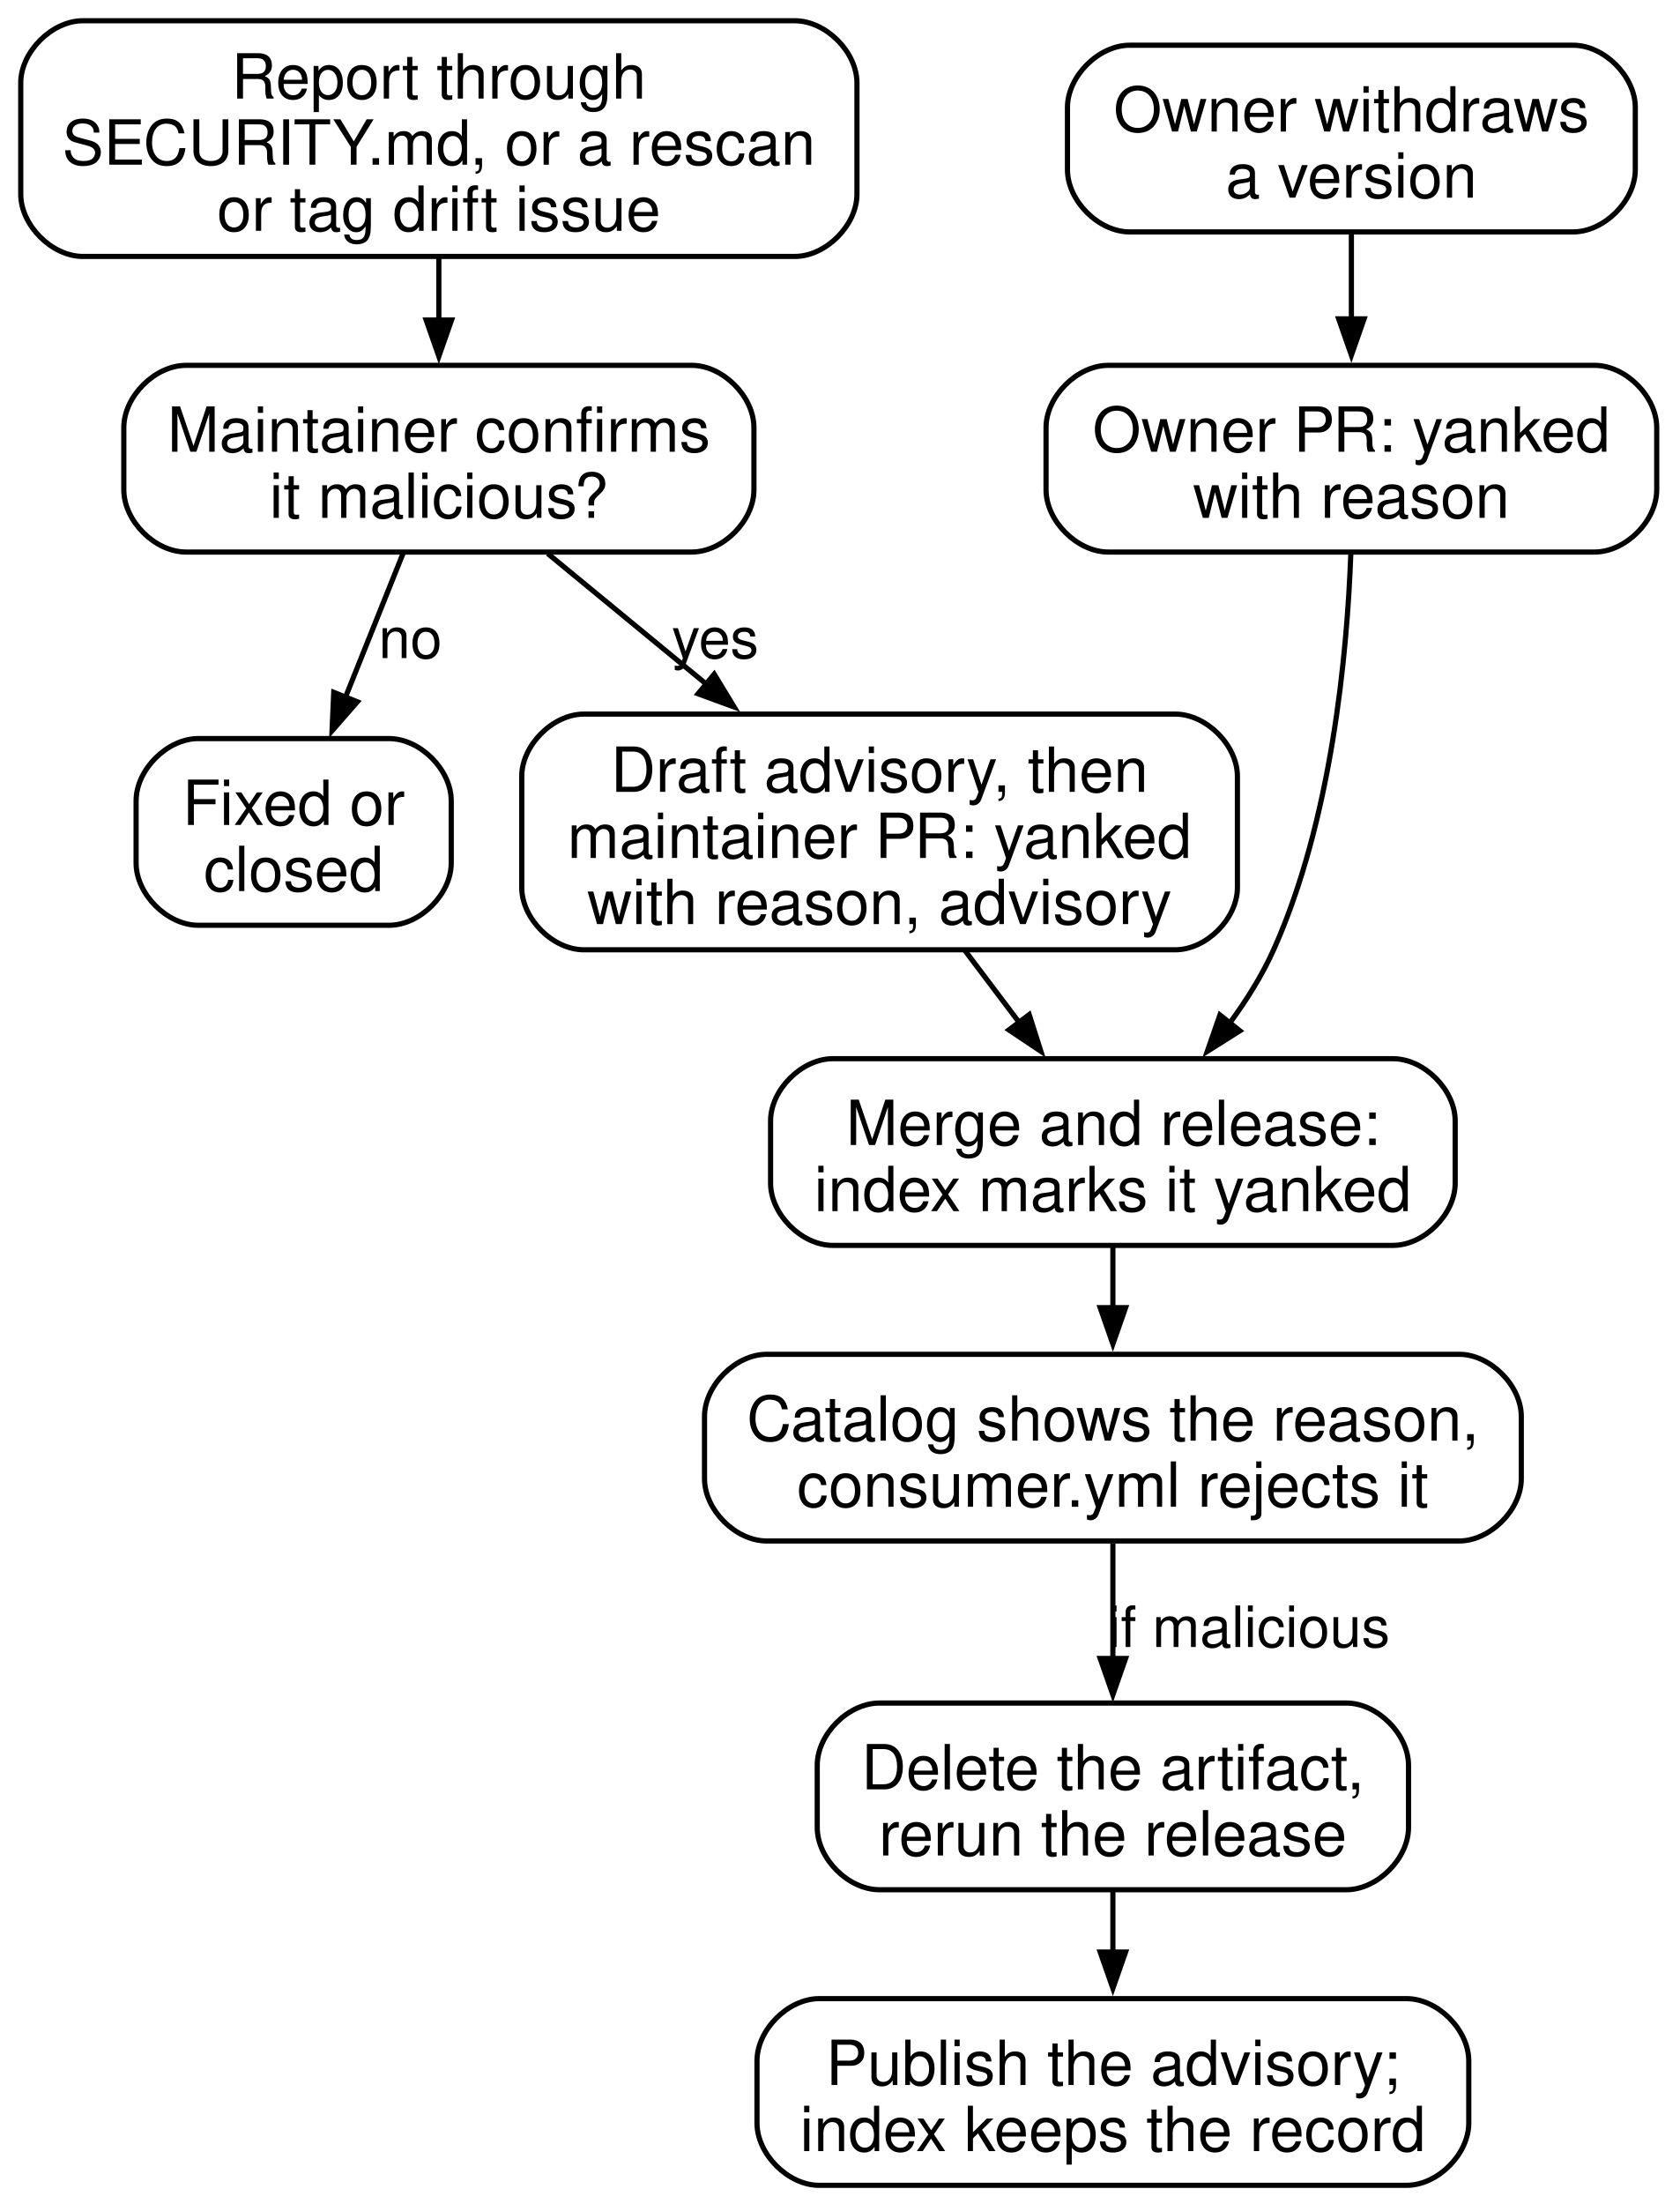
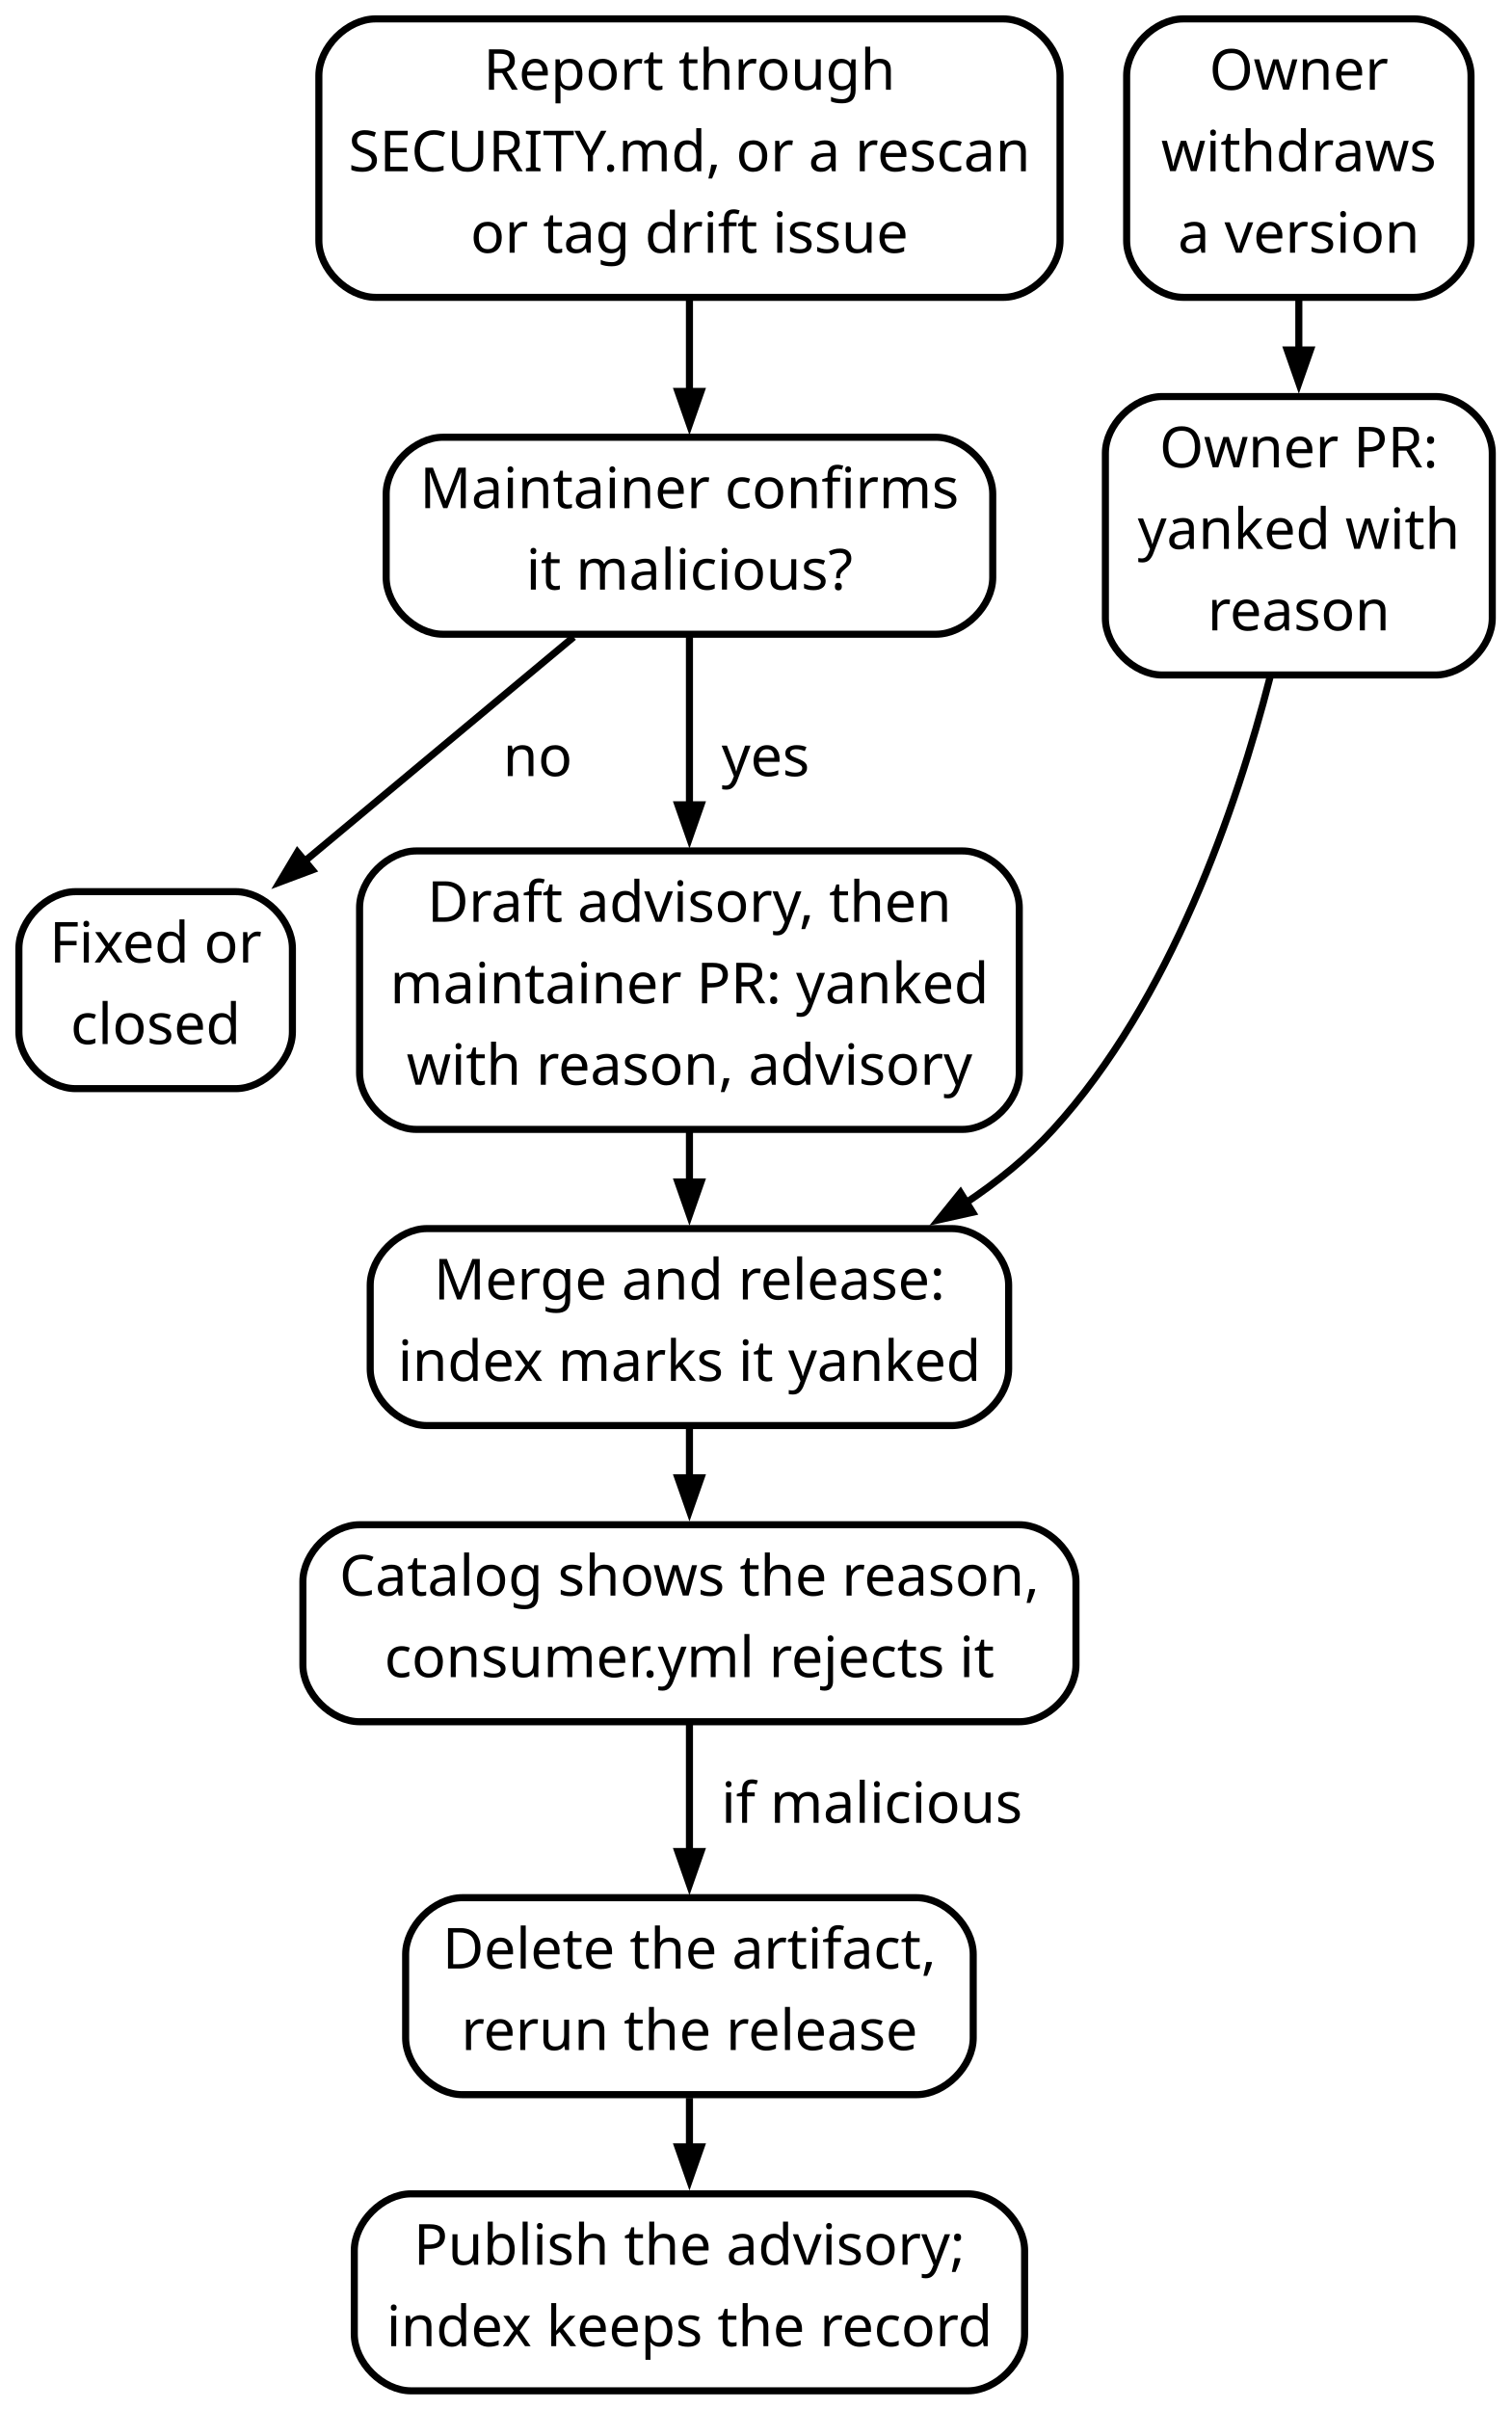
- <svg xmlns="http://www.w3.org/2000/svg" width="324pt" height="425pt" viewBox="0.00 0.00 324.00 425.00">
-   <g id="graph0" class="graph" transform="scale(1 1) rotate(0) translate(4 421.4)">
+ <svg xmlns="http://www.w3.org/2000/svg" width="320pt" height="510pt" viewBox="0.00 0.00 320.00 510.00">
+   <g id="graph0" class="graph" transform="scale(1 1) rotate(0) translate(4 506.15)">
    <g id="node1" class="node">
-       <path fill="none" stroke="black" d="M149.28,-417.4C149.28,-417.4 12,-417.4 12,-417.4 6,-417.4 0,-411.4 0,-405.4 0,-405.4 0,-383.95 0,-383.95 0,-377.95 6,-371.95 12,-371.95 12,-371.95 149.28,-371.95 149.28,-371.95 155.28,-371.95 161.28,-377.95 161.28,-383.95 161.28,-383.95 161.28,-405.4 161.28,-405.4 161.28,-411.4 155.28,-417.4 149.28,-417.4" />
-       <text xml:space="preserve" text-anchor="middle" x="80.64" y="-402.4" font-family="Helvetica,Arial,sans-serif" font-size="12.00">Report through</text>
-       <text xml:space="preserve" text-anchor="middle" x="80.64" y="-389.65" font-family="Helvetica,Arial,sans-serif" font-size="12.00">SECURITY.md, or a rescan</text>
-       <text xml:space="preserve" text-anchor="middle" x="80.64" y="-376.9" font-family="Helvetica,Arial,sans-serif" font-size="12.00">or tag drift issue</text>
+       <path fill="none" stroke="black" stroke-width="1.5" d="M208.4,-502.15C208.4,-502.15 75.5,-502.15 75.5,-502.15 69.5,-502.15 63.5,-496.15 63.5,-490.15 63.5,-490.15 63.5,-455.2 63.5,-455.2 63.5,-449.2 69.5,-443.2 75.5,-443.2 75.5,-443.2 208.4,-443.2 208.4,-443.2 214.4,-443.2 220.4,-449.2 220.4,-455.2 220.4,-455.2 220.4,-490.15 220.4,-490.15 220.4,-496.15 214.4,-502.15 208.4,-502.15" />
+       <text xml:space="preserve" text-anchor="middle" x="141.95" y="-487.15" font-family="Manrope Medium" font-size="12.00">Report through</text>
+       <text xml:space="preserve" text-anchor="middle" x="141.95" y="-469.9" font-family="Manrope Medium" font-size="12.00">SECURITY.md, or a rescan</text>
+       <text xml:space="preserve" text-anchor="middle" x="141.95" y="-452.65" font-family="Manrope Medium" font-size="12.00">or tag drift issue</text>
    </g>
    <g id="node3" class="node">
-       <path fill="none" stroke="black" d="M129.41,-350.95C129.41,-350.95 31.88,-350.95 31.88,-350.95 25.88,-350.95 19.88,-344.95 19.88,-338.95 19.88,-338.95 19.88,-326.95 19.88,-326.95 19.88,-320.95 25.88,-314.95 31.88,-314.95 31.88,-314.95 129.41,-314.95 129.41,-314.95 135.41,-314.95 141.41,-320.95 141.41,-326.95 141.41,-326.95 141.41,-338.95 141.41,-338.95 141.41,-344.95 135.41,-350.95 129.41,-350.95" />
-       <text xml:space="preserve" text-anchor="middle" x="80.64" y="-334.3" font-family="Helvetica,Arial,sans-serif" font-size="12.00">Maintainer confirms</text>
-       <text xml:space="preserve" text-anchor="middle" x="80.64" y="-321.55" font-family="Helvetica,Arial,sans-serif" font-size="12.00">it malicious?</text>
+       <path fill="none" stroke="black" stroke-width="1.5" d="M194.15,-413.58C194.15,-413.58 89.75,-413.58 89.75,-413.58 83.75,-413.58 77.75,-407.58 77.75,-401.58 77.75,-401.58 77.75,-383.88 77.75,-383.88 77.75,-377.88 83.75,-371.88 89.75,-371.88 89.75,-371.88 194.15,-371.88 194.15,-371.88 200.15,-371.88 206.15,-377.88 206.15,-383.88 206.15,-383.88 206.15,-401.58 206.15,-401.58 206.15,-407.58 200.15,-413.58 194.15,-413.58" />
+       <text xml:space="preserve" text-anchor="middle" x="141.95" y="-398.58" font-family="Manrope Medium" font-size="12.00">Maintainer confirms</text>
+       <text xml:space="preserve" text-anchor="middle" x="141.95" y="-381.33" font-family="Manrope Medium" font-size="12.00">it malicious?</text>
    </g>
    <g id="edge1" class="edge">
-       <path fill="none" stroke="black" d="M80.64,-371.77C80.64,-367.74 80.64,-363.5 80.64,-359.37" />
-       <polygon fill="black" stroke="black" points="83.09,-359.69 80.64,-352.69 78.19,-359.69 83.09,-359.69" />
+       <path fill="none" stroke="black" stroke-width="1.5" d="M141.95,-442.65C141.95,-436.25 141.95,-429.47 141.95,-423.06" />
+       <polygon fill="black" stroke="black" stroke-width="1.5" points="144.4,-423.29 141.95,-416.29 139.5,-423.29 144.4,-423.29" />
    </g>
    <g id="node2" class="node">
-       <path fill="none" stroke="black" d="M299.4,-412.68C299.4,-412.68 213.88,-412.68 213.88,-412.68 207.88,-412.68 201.88,-406.68 201.88,-400.68 201.88,-400.68 201.88,-388.68 201.88,-388.68 201.88,-382.68 207.88,-376.68 213.88,-376.68 213.88,-376.68 299.4,-376.68 299.4,-376.68 305.4,-376.68 311.4,-382.68 311.4,-388.68 311.4,-388.68 311.4,-400.68 311.4,-400.68 311.4,-406.68 305.4,-412.68 299.4,-412.68" />
-       <text xml:space="preserve" text-anchor="middle" x="256.64" y="-396.03" font-family="Helvetica,Arial,sans-serif" font-size="12.00">Owner withdraws</text>
-       <text xml:space="preserve" text-anchor="middle" x="256.64" y="-383.28" font-family="Helvetica,Arial,sans-serif" font-size="12.00">a version</text>
+       <path fill="none" stroke="black" stroke-width="1.5" d="M295.4,-502.15C295.4,-502.15 246.5,-502.15 246.5,-502.15 240.5,-502.15 234.5,-496.15 234.5,-490.15 234.5,-490.15 234.5,-455.2 234.5,-455.2 234.5,-449.2 240.5,-443.2 246.5,-443.2 246.5,-443.2 295.4,-443.2 295.4,-443.2 301.4,-443.2 307.4,-449.2 307.4,-455.2 307.4,-455.2 307.4,-490.15 307.4,-490.15 307.4,-496.15 301.4,-502.15 295.4,-502.15" />
+       <text xml:space="preserve" text-anchor="middle" x="270.95" y="-487.15" font-family="Manrope Medium" font-size="12.00">Owner</text>
+       <text xml:space="preserve" text-anchor="middle" x="270.95" y="-469.9" font-family="Manrope Medium" font-size="12.00">withdraws</text>
+       <text xml:space="preserve" text-anchor="middle" x="270.95" y="-452.65" font-family="Manrope Medium" font-size="12.00">a version</text>
    </g>
    <g id="node4" class="node">
-       <path fill="none" stroke="black" d="M303.53,-350.95C303.53,-350.95 209.75,-350.95 209.75,-350.95 203.75,-350.95 197.75,-344.95 197.75,-338.95 197.75,-338.95 197.75,-326.95 197.75,-326.95 197.75,-320.95 203.75,-314.95 209.75,-314.95 209.75,-314.95 303.53,-314.95 303.53,-314.95 309.53,-314.95 315.53,-320.95 315.53,-326.95 315.53,-326.95 315.53,-338.95 315.53,-338.95 315.53,-344.95 309.53,-350.95 303.53,-350.95" />
-       <text xml:space="preserve" text-anchor="middle" x="256.64" y="-334.3" font-family="Helvetica,Arial,sans-serif" font-size="12.00">Owner PR: yanked</text>
-       <text xml:space="preserve" text-anchor="middle" x="256.64" y="-321.55" font-family="Helvetica,Arial,sans-serif" font-size="12.00">with reason</text>
+       <path fill="none" stroke="black" stroke-width="1.5" d="M299.9,-422.2C299.9,-422.2 242,-422.2 242,-422.2 236,-422.2 230,-416.2 230,-410.2 230,-410.2 230,-375.25 230,-375.25 230,-369.25 236,-363.25 242,-363.25 242,-363.25 299.9,-363.25 299.9,-363.25 305.9,-363.25 311.9,-369.25 311.9,-375.25 311.9,-375.25 311.9,-410.2 311.9,-410.2 311.9,-416.2 305.9,-422.2 299.9,-422.2" />
+       <text xml:space="preserve" text-anchor="middle" x="270.95" y="-407.2" font-family="Manrope Medium" font-size="12.00">Owner PR:</text>
+       <text xml:space="preserve" text-anchor="middle" x="270.95" y="-389.95" font-family="Manrope Medium" font-size="12.00">yanked with</text>
+       <text xml:space="preserve" text-anchor="middle" x="270.95" y="-372.7" font-family="Manrope Medium" font-size="12.00">reason</text>
    </g>
    <g id="edge2" class="edge">
-       <path fill="none" stroke="black" d="M256.64,-376.4C256.64,-371.25 256.64,-365.48 256.64,-359.9" />
-       <polygon fill="black" stroke="black" points="259.09,-359.91 256.64,-352.91 254.19,-359.91 259.09,-359.91" />
+       <path fill="none" stroke="black" stroke-width="1.5" d="M270.95,-442.65C270.95,-439.1 270.95,-435.43 270.95,-431.77" />
+       <polygon fill="black" stroke="black" stroke-width="1.5" points="273.4,-432.05 270.95,-425.05 268.5,-432.05 273.4,-432.05" />
    </g>
    <g id="node5" class="node">
-       <path fill="none" stroke="black" d="M71.03,-278.98C71.03,-278.98 34.25,-278.98 34.25,-278.98 28.25,-278.98 22.25,-272.98 22.25,-266.98 22.25,-266.98 22.25,-254.98 22.25,-254.98 22.25,-248.98 28.25,-242.98 34.25,-242.98 34.25,-242.98 71.03,-242.98 71.03,-242.98 77.03,-242.98 83.03,-248.98 83.03,-254.98 83.03,-254.98 83.03,-266.98 83.03,-266.98 83.03,-272.98 77.03,-278.98 71.03,-278.98" />
-       <text xml:space="preserve" text-anchor="middle" x="52.64" y="-262.33" font-family="Helvetica,Arial,sans-serif" font-size="12.00">Fixed or</text>
-       <text xml:space="preserve" text-anchor="middle" x="52.64" y="-249.58" font-family="Helvetica,Arial,sans-serif" font-size="12.00">closed</text>
+       <path fill="none" stroke="black" stroke-width="1.5" d="M45.9,-317.38C45.9,-317.38 12,-317.38 12,-317.38 6,-317.38 0,-311.38 0,-305.38 0,-305.38 0,-287.68 0,-287.68 0,-281.68 6,-275.68 12,-275.68 12,-275.68 45.9,-275.68 45.9,-275.68 51.9,-275.68 57.9,-281.68 57.9,-287.68 57.9,-287.68 57.9,-305.38 57.9,-305.38 57.9,-311.38 51.9,-317.38 45.9,-317.38" />
+       <text xml:space="preserve" text-anchor="middle" x="28.95" y="-302.38" font-family="Manrope Medium" font-size="12.00">Fixed or</text>
+       <text xml:space="preserve" text-anchor="middle" x="28.95" y="-285.13" font-family="Manrope Medium" font-size="12.00">closed</text>
    </g>
    <g id="edge3" class="edge">
-       <path fill="none" stroke="black" d="M73.72,-314.65C70.36,-306.26 66.27,-296.03 62.58,-286.83" />
-       <polygon fill="black" stroke="black" points="64.92,-286.07 60.04,-280.48 60.37,-287.89 64.92,-286.07" />
-       <text xml:space="preserve" text-anchor="middle" x="75.15" y="-294.5" font-family="Helvetica,Arial,sans-serif" font-size="11.00">no</text>
+       <path fill="none" stroke="black" stroke-width="1.5" d="M117.43,-371.29C100.7,-357.34 78.39,-338.74 60.35,-323.7" />
+       <polygon fill="black" stroke="black" stroke-width="1.5" points="62.11,-321.98 55.17,-319.38 58.97,-325.74 62.11,-321.98" />
+       <text xml:space="preserve" text-anchor="middle" x="109.82" y="-341.85" font-family="Manrope Medium" font-size="12.00">   no   </text>
    </g>
    <g id="node6" class="node">
-       <path fill="none" stroke="black" d="M222.66,-283.7C222.66,-283.7 108.62,-283.7 108.62,-283.7 102.62,-283.7 96.63,-277.7 96.63,-271.7 96.63,-271.7 96.63,-250.25 96.63,-250.25 96.63,-244.25 102.63,-238.25 108.63,-238.25 108.63,-238.25 222.66,-238.25 222.66,-238.25 228.66,-238.25 234.66,-244.25 234.66,-250.25 234.66,-250.25 234.66,-271.7 234.66,-271.7 234.66,-277.7 228.66,-283.7 222.66,-283.7" />
-       <text xml:space="preserve" text-anchor="middle" x="165.64" y="-268.7" font-family="Helvetica,Arial,sans-serif" font-size="12.00">Draft advisory, then</text>
-       <text xml:space="preserve" text-anchor="middle" x="165.64" y="-255.95" font-family="Helvetica,Arial,sans-serif" font-size="12.00">maintainer PR: yanked</text>
-       <text xml:space="preserve" text-anchor="middle" x="165.64" y="-243.2" font-family="Helvetica,Arial,sans-serif" font-size="12.00">with reason, advisory</text>
+       <path fill="none" stroke="black" stroke-width="1.5" d="M199.77,-326C199.77,-326 84.12,-326 84.12,-326 78.12,-326 72.12,-320 72.12,-314 72.12,-314 72.12,-279.05 72.12,-279.05 72.12,-273.05 78.12,-267.05 84.12,-267.05 84.12,-267.05 199.77,-267.05 199.77,-267.05 205.77,-267.05 211.77,-273.05 211.77,-279.05 211.77,-279.05 211.77,-314 211.77,-314 211.77,-320 205.77,-326 199.77,-326" />
+       <text xml:space="preserve" text-anchor="middle" x="141.95" y="-311" font-family="Manrope Medium" font-size="12.00">Draft advisory, then</text>
+       <text xml:space="preserve" text-anchor="middle" x="141.95" y="-293.75" font-family="Manrope Medium" font-size="12.00">maintainer PR: yanked</text>
+       <text xml:space="preserve" text-anchor="middle" x="141.95" y="-276.5" font-family="Manrope Medium" font-size="12.00">with reason, advisory</text>
    </g>
    <g id="edge4" class="edge">
-       <path fill="none" stroke="black" d="M101.65,-314.65C110.93,-307.01 122.07,-297.84 132.43,-289.31" />
-       <polygon fill="black" stroke="black" points="133.75,-291.4 137.6,-285.06 130.63,-287.62 133.75,-291.4" />
-       <text xml:space="preserve" text-anchor="middle" x="133.94" y="-294.5" font-family="Helvetica,Arial,sans-serif" font-size="11.00">yes</text>
+       <path fill="none" stroke="black" stroke-width="1.5" d="M141.95,-371.29C141.95,-360.85 141.95,-347.81 141.95,-335.61" />
+       <polygon fill="black" stroke="black" stroke-width="1.5" points="144.4,-335.77 141.95,-328.77 139.5,-335.77 144.4,-335.77" />
+       <text xml:space="preserve" text-anchor="middle" x="158.07" y="-341.85" font-family="Manrope Medium" font-size="12.00">   yes   </text>
    </g>
    <g id="node7" class="node">
-       <path fill="none" stroke="black" d="M264.66,-217.25C264.66,-217.25 156.62,-217.25 156.62,-217.25 150.62,-217.25 144.62,-211.25 144.62,-205.25 144.62,-205.25 144.62,-193.25 144.62,-193.25 144.62,-187.25 150.62,-181.25 156.62,-181.25 156.62,-181.25 264.66,-181.25 264.66,-181.25 270.66,-181.25 276.66,-187.25 276.66,-193.25 276.66,-193.25 276.66,-205.25 276.66,-205.25 276.66,-211.25 270.66,-217.25 264.66,-217.25" />
-       <text xml:space="preserve" text-anchor="middle" x="210.64" y="-200.6" font-family="Helvetica,Arial,sans-serif" font-size="12.00">Merge and release:</text>
-       <text xml:space="preserve" text-anchor="middle" x="210.64" y="-187.85" font-family="Helvetica,Arial,sans-serif" font-size="12.00">index marks it yanked</text>
+       <path fill="none" stroke="black" stroke-width="1.5" d="M197.52,-246.05C197.52,-246.05 86.38,-246.05 86.38,-246.05 80.38,-246.05 74.37,-240.05 74.37,-234.05 74.37,-234.05 74.37,-216.35 74.37,-216.35 74.37,-210.35 80.37,-204.35 86.37,-204.35 86.37,-204.35 197.52,-204.35 197.52,-204.35 203.52,-204.35 209.52,-210.35 209.52,-216.35 209.52,-216.35 209.52,-234.05 209.52,-234.05 209.52,-240.05 203.52,-246.05 197.52,-246.05" />
+       <text xml:space="preserve" text-anchor="middle" x="141.95" y="-231.05" font-family="Manrope Medium" font-size="12.00">Merge and release:</text>
+       <text xml:space="preserve" text-anchor="middle" x="141.95" y="-213.8" font-family="Manrope Medium" font-size="12.00">index marks it yanked</text>
    </g>
    <g id="edge6" class="edge">
-       <path fill="none" stroke="black" d="M256.53,-314.6C255.81,-295.19 252.83,-263.2 241.64,-238.25 239.45,-233.36 236.45,-228.57 233.19,-224.13" />
-       <polygon fill="black" stroke="black" points="235.13,-222.63 228.85,-218.67 231.29,-225.68 235.13,-222.63" />
+       <path fill="none" stroke="black" stroke-width="1.5" d="M264.83,-362.68C257.78,-335.25 243.83,-294.35 218.95,-267.05 213.56,-261.14 207.11,-255.92 200.27,-251.37" />
+       <polygon fill="black" stroke="black" stroke-width="1.5" points="201.9,-249.5 194.66,-247.89 199.32,-253.66 201.9,-249.5" />
    </g>
    <g id="edge5" class="edge">
-       <path fill="none" stroke="black" d="M182.14,-238.07C185.58,-233.51 189.22,-228.68 192.71,-224.05" />
-       <polygon fill="black" stroke="black" points="194.5,-225.75 196.75,-218.68 190.58,-222.8 194.5,-225.75" />
+       <path fill="none" stroke="black" stroke-width="1.5" d="M141.95,-266.53C141.95,-262.98 141.95,-259.35 141.95,-255.79" />
+       <polygon fill="black" stroke="black" stroke-width="1.5" points="144.4,-255.92 141.95,-248.92 139.5,-255.92 144.4,-255.92" />
    </g>
    <g id="node8" class="node">
-       <path fill="none" stroke="black" d="M277.41,-160.25C277.41,-160.25 143.88,-160.25 143.88,-160.25 137.88,-160.25 131.88,-154.25 131.88,-148.25 131.88,-148.25 131.88,-136.25 131.88,-136.25 131.88,-130.25 137.88,-124.25 143.88,-124.25 143.88,-124.25 277.41,-124.25 277.41,-124.25 283.41,-124.25 289.41,-130.25 289.41,-136.25 289.41,-136.25 289.41,-148.25 289.41,-148.25 289.41,-154.25 283.41,-160.25 277.41,-160.25" />
-       <text xml:space="preserve" text-anchor="middle" x="210.64" y="-143.6" font-family="Helvetica,Arial,sans-serif" font-size="12.00">Catalog shows the reason,</text>
-       <text xml:space="preserve" text-anchor="middle" x="210.64" y="-130.85" font-family="Helvetica,Arial,sans-serif" font-size="12.00">consumer.yml rejects it</text>
+       <path fill="none" stroke="black" stroke-width="1.5" d="M211.77,-183.35C211.77,-183.35 72.12,-183.35 72.12,-183.35 66.12,-183.35 60.12,-177.35 60.12,-171.35 60.12,-171.35 60.12,-153.65 60.12,-153.65 60.12,-147.65 66.12,-141.65 72.12,-141.65 72.12,-141.65 211.77,-141.65 211.77,-141.65 217.77,-141.65 223.77,-147.65 223.77,-153.65 223.77,-153.65 223.77,-171.35 223.77,-171.35 223.77,-177.35 217.77,-183.35 211.77,-183.35" />
+       <text xml:space="preserve" text-anchor="middle" x="141.95" y="-168.35" font-family="Manrope Medium" font-size="12.00">Catalog shows the reason,</text>
+       <text xml:space="preserve" text-anchor="middle" x="141.95" y="-151.1" font-family="Manrope Medium" font-size="12.00">consumer.yml rejects it</text>
    </g>
    <g id="edge7" class="edge">
-       <path fill="none" stroke="black" d="M210.64,-180.85C210.64,-177.14 210.64,-173.14 210.64,-169.19" />
-       <polygon fill="black" stroke="black" points="213.09,-169.24 210.64,-162.24 208.19,-169.24 213.09,-169.24" />
+       <path fill="none" stroke="black" stroke-width="1.5" d="M141.95,-203.65C141.95,-200.29 141.95,-196.75 141.95,-193.22" />
+       <polygon fill="black" stroke="black" stroke-width="1.5" points="144.4,-193.3 141.95,-186.3 139.5,-193.3 144.4,-193.3" />
    </g>
    <g id="node9" class="node">
-       <path fill="none" stroke="black" d="M255.66,-93C255.66,-93 165.62,-93 165.62,-93 159.62,-93 153.62,-87 153.62,-81 153.62,-81 153.62,-69 153.62,-69 153.62,-63 159.62,-57 165.62,-57 165.62,-57 255.66,-57 255.66,-57 261.66,-57 267.66,-63 267.66,-69 267.66,-69 267.66,-81 267.66,-81 267.66,-87 261.66,-93 255.66,-93" />
-       <text xml:space="preserve" text-anchor="middle" x="210.64" y="-76.35" font-family="Helvetica,Arial,sans-serif" font-size="12.00">Delete the artifact,</text>
-       <text xml:space="preserve" text-anchor="middle" x="210.64" y="-63.6" font-family="Helvetica,Arial,sans-serif" font-size="12.00">rerun the release</text>
+       <path fill="none" stroke="black" stroke-width="1.5" d="M190.02,-104.4C190.02,-104.4 93.87,-104.4 93.87,-104.4 87.87,-104.4 81.87,-98.4 81.87,-92.4 81.87,-92.4 81.87,-74.7 81.87,-74.7 81.87,-68.7 87.87,-62.7 93.87,-62.7 93.87,-62.7 190.02,-62.7 190.02,-62.7 196.02,-62.7 202.02,-68.7 202.02,-74.7 202.02,-74.7 202.02,-92.4 202.02,-92.4 202.02,-98.4 196.02,-104.4 190.02,-104.4" />
+       <text xml:space="preserve" text-anchor="middle" x="141.95" y="-89.4" font-family="Manrope Medium" font-size="12.00">Delete the artifact,</text>
+       <text xml:space="preserve" text-anchor="middle" x="141.95" y="-72.15" font-family="Manrope Medium" font-size="12.00">rerun the release</text>
    </g>
    <g id="edge8" class="edge">
-       <path fill="none" stroke="black" d="M210.64,-123.76C210.64,-116.93 210.64,-108.95 210.64,-101.49" />
-       <polygon fill="black" stroke="black" points="213.09,-101.6 210.64,-94.6 208.19,-101.6 213.09,-101.6" />
-       <text xml:space="preserve" text-anchor="middle" x="236.89" y="-103.8" font-family="Helvetica,Arial,sans-serif" font-size="11.00">if malicious</text>
+       <path fill="none" stroke="black" stroke-width="1.5" d="M141.95,-141.28C141.95,-132.95 141.95,-123.14 141.95,-114.04" />
+       <polygon fill="black" stroke="black" stroke-width="1.5" points="144.4,-114.17 141.95,-107.17 139.5,-114.17 144.4,-114.17" />
+       <text xml:space="preserve" text-anchor="middle" x="180.57" y="-120.25" font-family="Manrope Medium" font-size="12.00">   if malicious   </text>
    </g>
    <g id="node10" class="node">
-       <path fill="none" stroke="black" d="M267.28,-36C267.28,-36 154,-36 154,-36 148,-36 142,-30 142,-24 142,-24 142,-12 142,-12 142,-6 148,0 154,0 154,0 267.28,0 267.28,0 273.28,0 279.28,-6 279.28,-12 279.28,-12 279.28,-24 279.28,-24 279.28,-30 273.28,-36 267.28,-36" />
-       <text xml:space="preserve" text-anchor="middle" x="210.64" y="-19.35" font-family="Helvetica,Arial,sans-serif" font-size="12.00">Publish the advisory;</text>
-       <text xml:space="preserve" text-anchor="middle" x="210.64" y="-6.6" font-family="Helvetica,Arial,sans-serif" font-size="12.00">index keeps the record</text>
+       <path fill="none" stroke="black" stroke-width="1.5" d="M200.9,-41.7C200.9,-41.7 83,-41.7 83,-41.7 77,-41.7 71,-35.7 71,-29.7 71,-29.7 71,-12 71,-12 71,-6 77,0 83,0 83,0 200.9,0 200.9,0 206.9,0 212.9,-6 212.9,-12 212.9,-12 212.9,-29.7 212.9,-29.7 212.9,-35.7 206.9,-41.7 200.9,-41.7" />
+       <text xml:space="preserve" text-anchor="middle" x="141.95" y="-26.7" font-family="Manrope Medium" font-size="12.00">Publish the advisory;</text>
+       <text xml:space="preserve" text-anchor="middle" x="141.95" y="-9.45" font-family="Manrope Medium" font-size="12.00">index keeps the record</text>
    </g>
    <g id="edge9" class="edge">
-       <path fill="none" stroke="black" d="M210.64,-56.6C210.64,-52.89 210.64,-48.89 210.64,-44.94" />
-       <polygon fill="black" stroke="black" points="213.09,-44.99 210.64,-37.99 208.19,-44.99 213.09,-44.99" />
+       <path fill="none" stroke="black" stroke-width="1.5" d="M141.95,-62C141.95,-58.64 141.95,-55.1 141.95,-51.57" />
+       <polygon fill="black" stroke="black" stroke-width="1.5" points="144.4,-51.65 141.95,-44.65 139.5,-51.65 144.4,-51.65" />
    </g>
  </g>
</svg>
